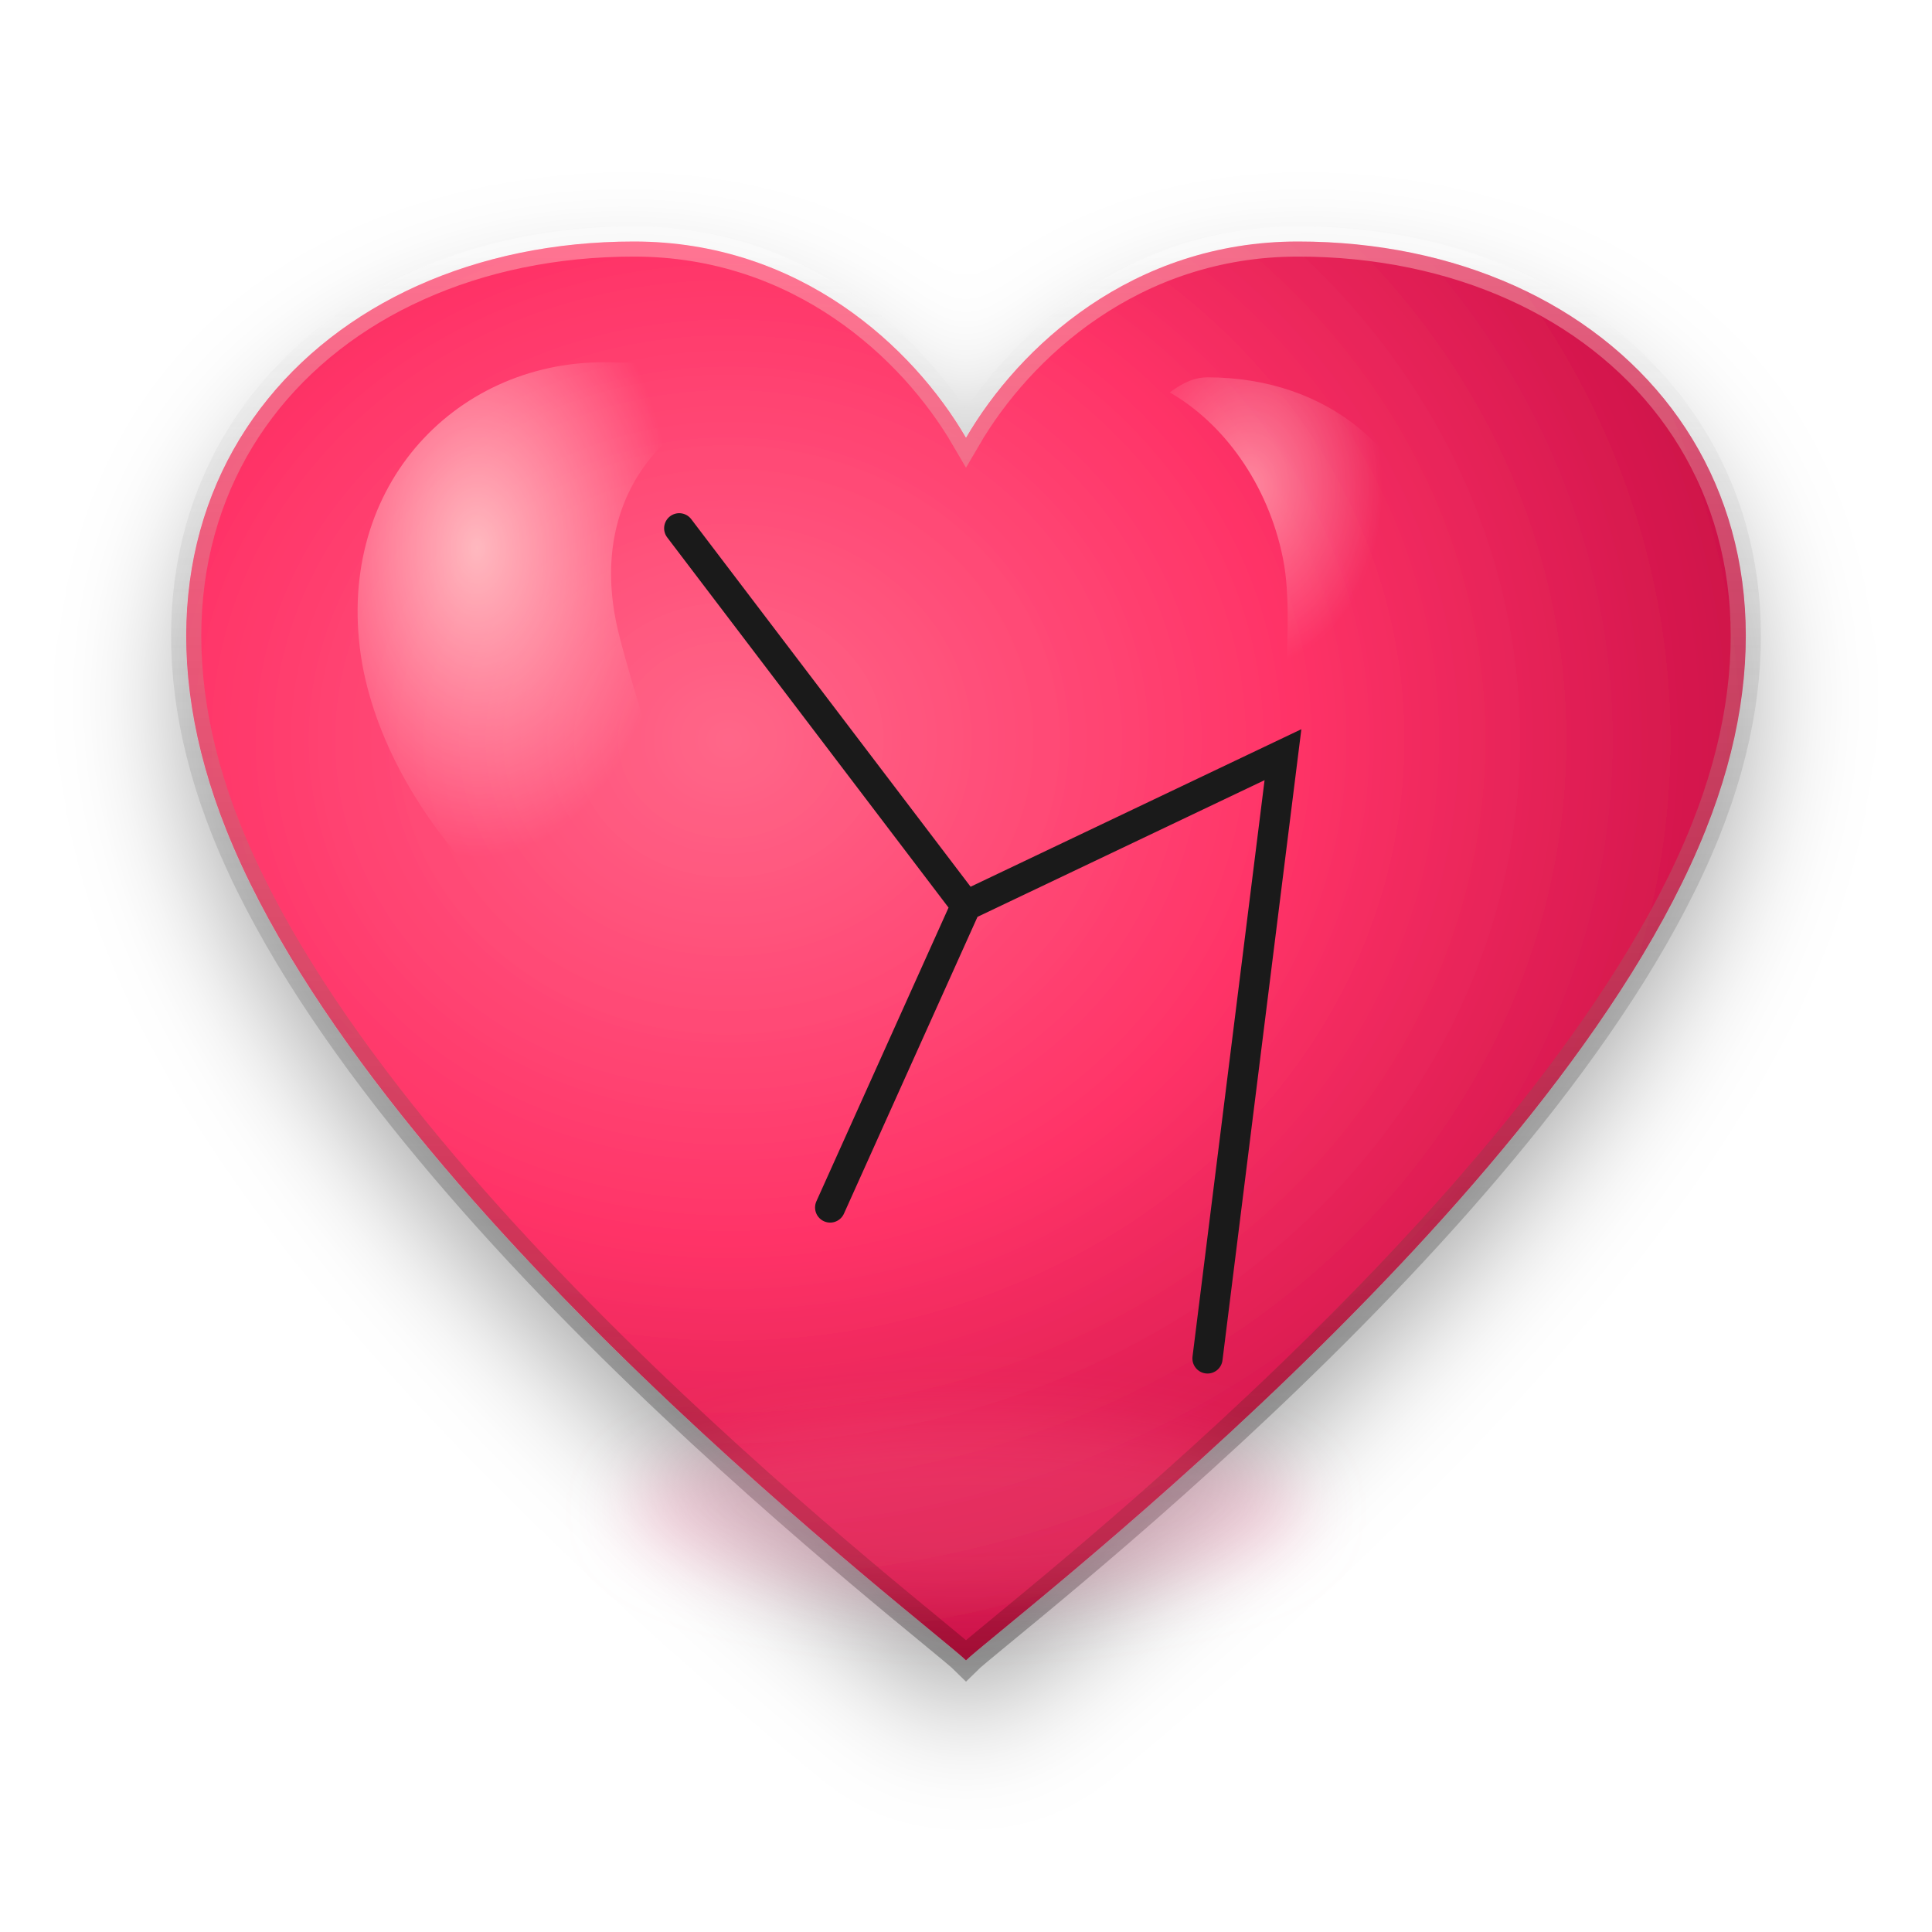
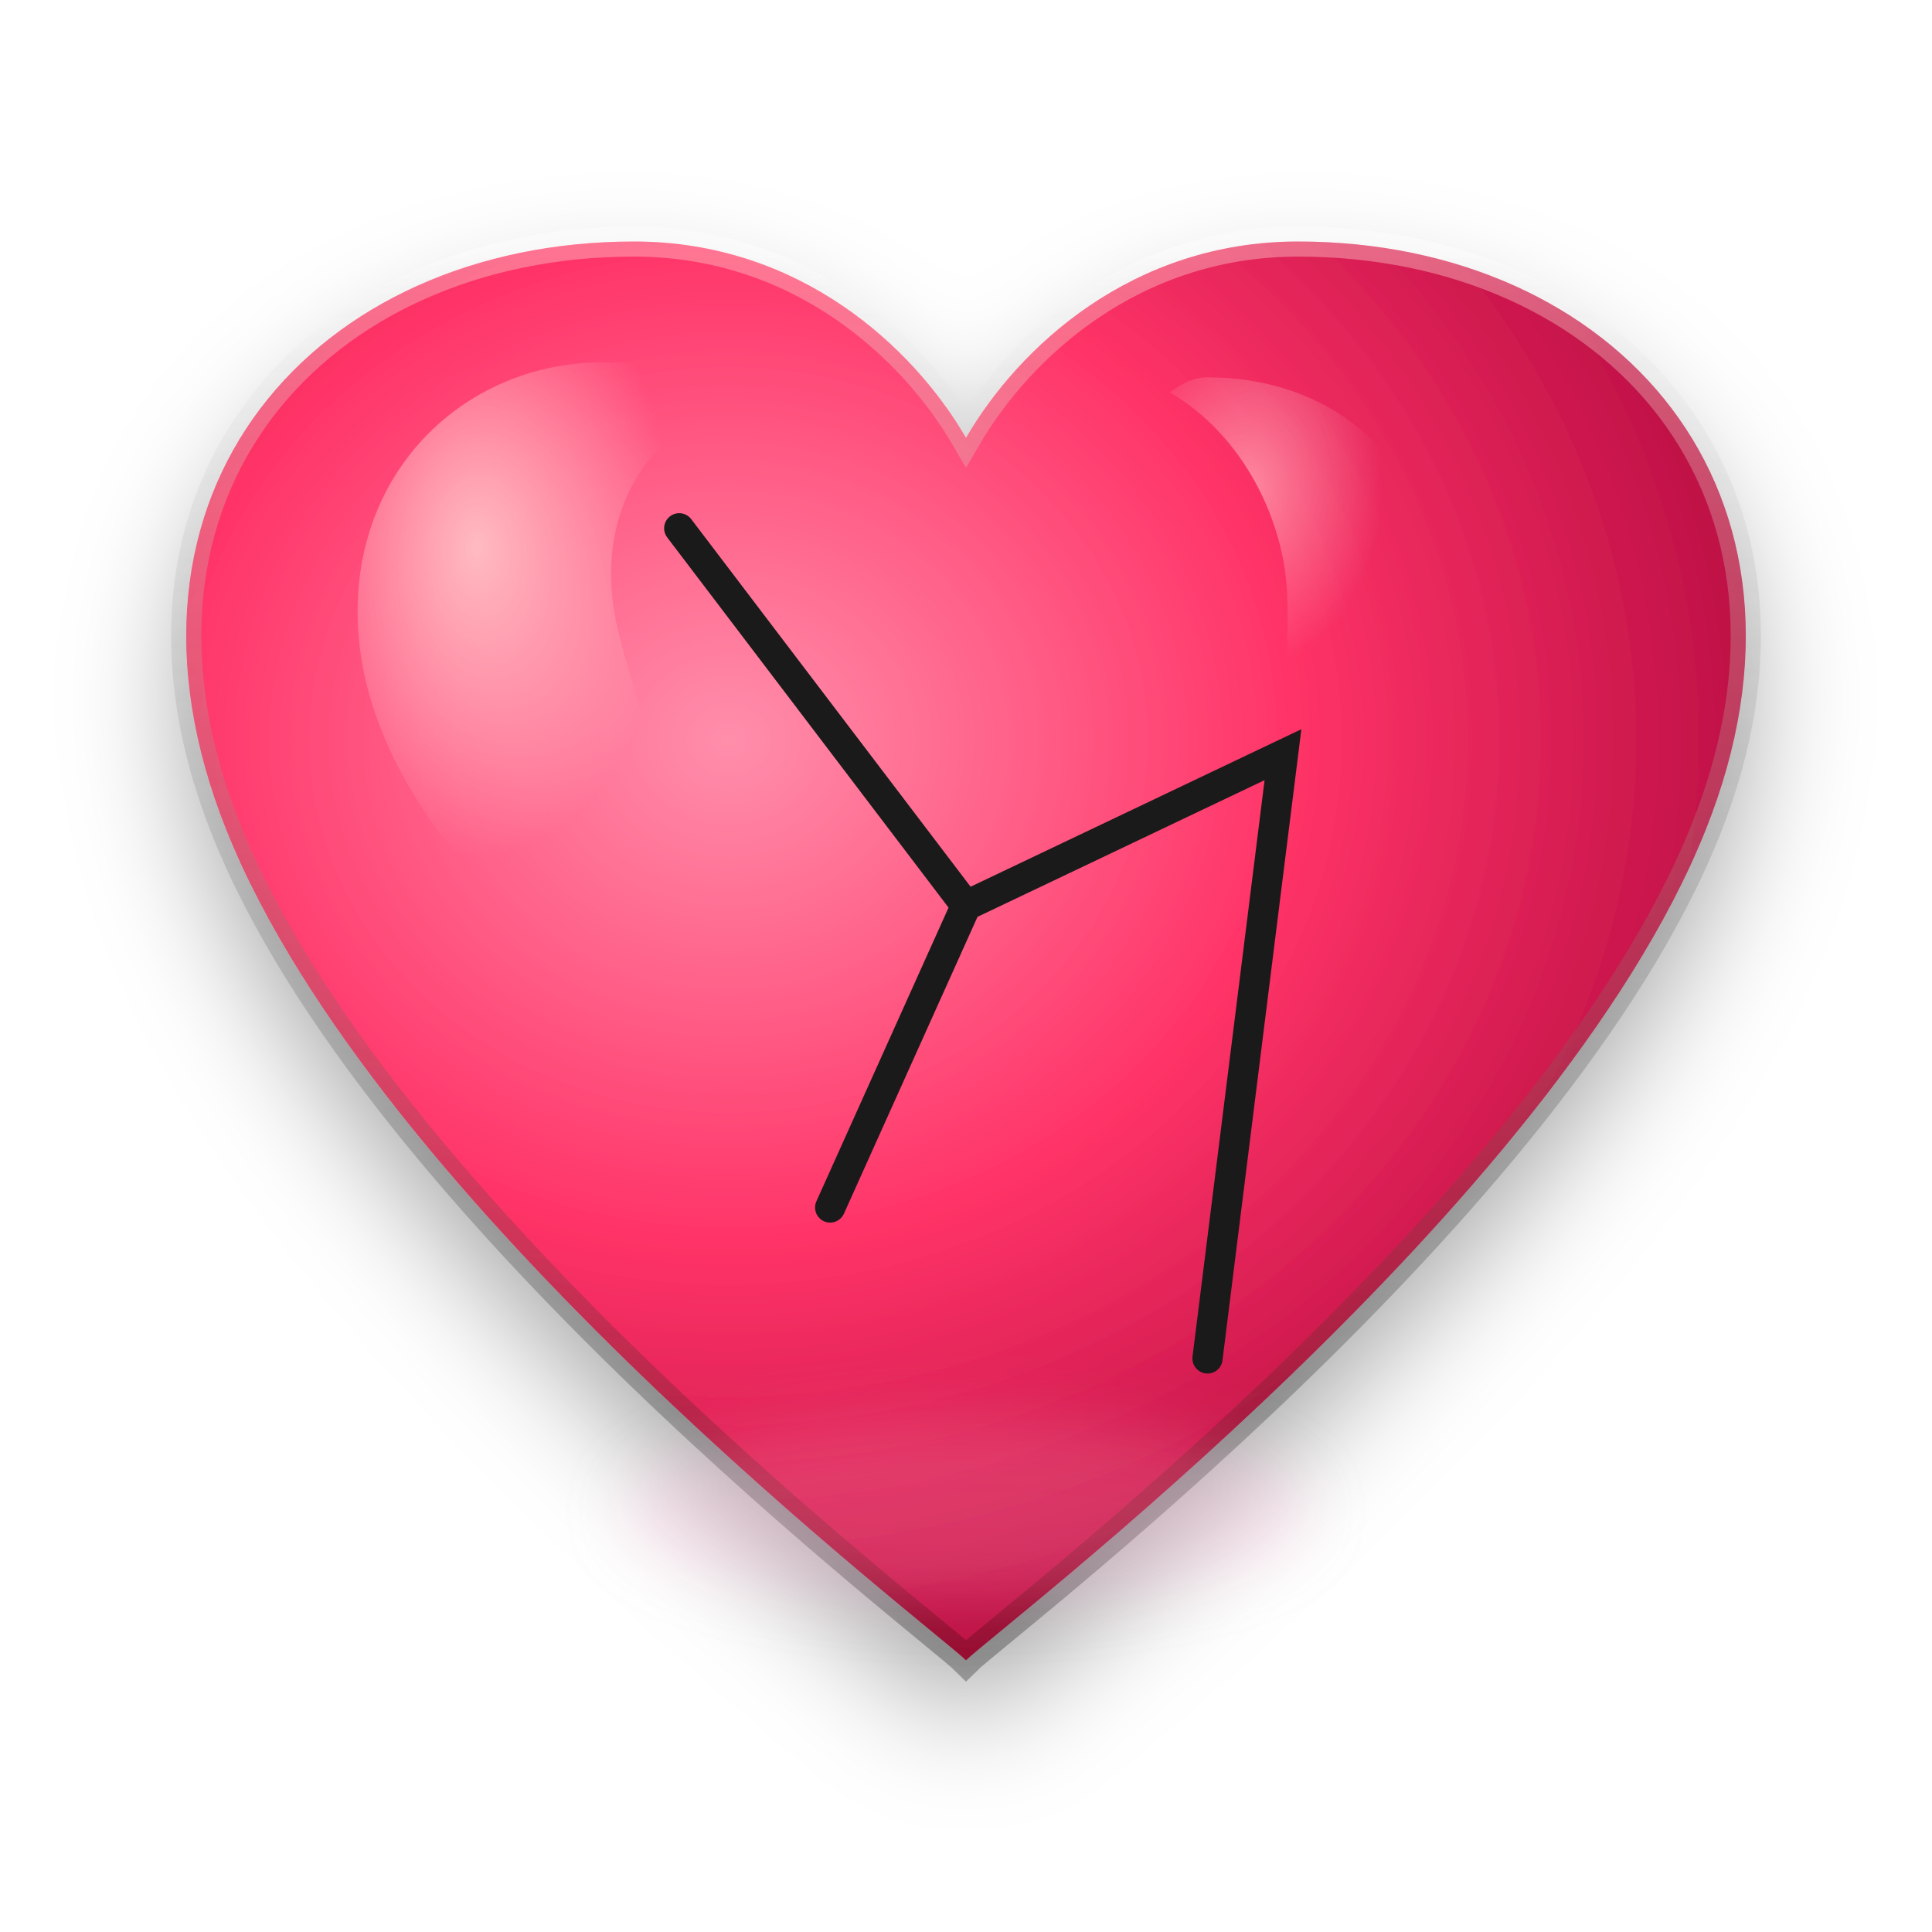
<svg xmlns="http://www.w3.org/2000/svg" viewBox="0 0 512 512" width="512" height="512">
  <defs>
    <filter id="dropShadow" x="-20%" y="-20%" width="140%" height="140%">
      <feDropShadow dx="0" dy="16" stdDeviation="16" flood-color="#000000" flood-opacity="0.35" />
    </filter>
    <filter id="glowEffect" x="-30%" y="-30%" width="160%" height="160%">
      <feGaussianBlur stdDeviation="12" result="blur" />
      <feComposite in="SourceGraphic" in2="blur" operator="over" />
    </filter>
    <radialGradient id="bodyGrad_PINK" cx="35%" cy="35%" r="65%">
-       <stop offset="0%" stop-color="#FF80AB" />
+       <stop offset="0%" stop-color="#FFB2D6" />
      <stop offset="55%" stop-color="#FF4081" />
-       <stop offset="100%" stop-color="#C2185B" />
+       <stop offset="100%" stop-color="#AD1457" />
    </radialGradient>
    <linearGradient id="bevelGrad_PINK" x1="0%" y1="0%" x2="0%" y2="100%">
      <stop offset="0%" stop-color="#FFFFFF" stop-opacity="0.6" />
      <stop offset="100%" stop-color="#000000" stop-opacity="0.4" />
    </linearGradient>
    <radialGradient id="glossGrad" cx="30%" cy="30%" r="50%">
      <stop offset="0%" stop-color="#FFFFFF" stop-opacity="0.85" />
      <stop offset="100%" stop-color="#FFFFFF" stop-opacity="0.0" />
    </radialGradient>
  </defs>
  <g id="heart-root">
    <path d="M 256,440 C 248,432 100,320 60,220 C 24,130 84,64 168,64 C 212,64 242,92 256,116 C 270,92 300,64 344,64 C 428,64 488,130 452,220 C 412,320 264,432 256,440 Z" fill="url(#bodyGrad_PINK)" filter="url(#dropShadow)" />
    <path d="M 256,440 C 248,432 100,320 60,220 C 24,130 84,64 168,64 C 212,64 242,92 256,116 C 270,92 300,64 344,64 C 428,64 488,130 452,220 C 412,320 264,432 256,440 Z" fill="none" stroke="url(#bevelGrad_PINK)" stroke-width="8" opacity="0.7" />
    <path d="M 160,96 C 120,96 88,130 96,176 C 104,220 148,260 176,260 C 196,260 172,200 164,168 C 156,136 172,112 200,104 C 188,98 174,96 160,96 Z" fill="url(#glossGrad)" />
    <path d="M 320,100 C 352,100 376,120 380,150 C 384,178 360,196 348,196 C 336,196 344,168 340,148 C 336,128 324,112 310,104 C 314,101 317,100 320,100 Z" fill="url(#glossGrad)" opacity="0.65" />
-     <ellipse cx="256" cy="400" rx="90" ry="24" fill="#FF80AB" opacity="0.25" filter="blur(8px)" />
+     <ellipse cx="256" cy="400" rx="90" ry="24" fill="#FFB2D6" opacity="0.25" filter="blur(8px)" />
    <path d="M 256,440 C 248,432 100,320 60,220 C 24,130 84,64 168,64 C 212,64 242,92 256,116 C 270,92 300,64 344,64 C 428,64 488,130 452,220 C 412,320 264,432 256,440 Z" fill="#FF0000" opacity="0.2" />
    <path d="M 180,140 L 256,240 L 220,320 M 256,240 L 340,200 L 320,360" fill="none" stroke="#1A1A1A" stroke-width="8" stroke-linecap="round" />
  </g>
</svg>
